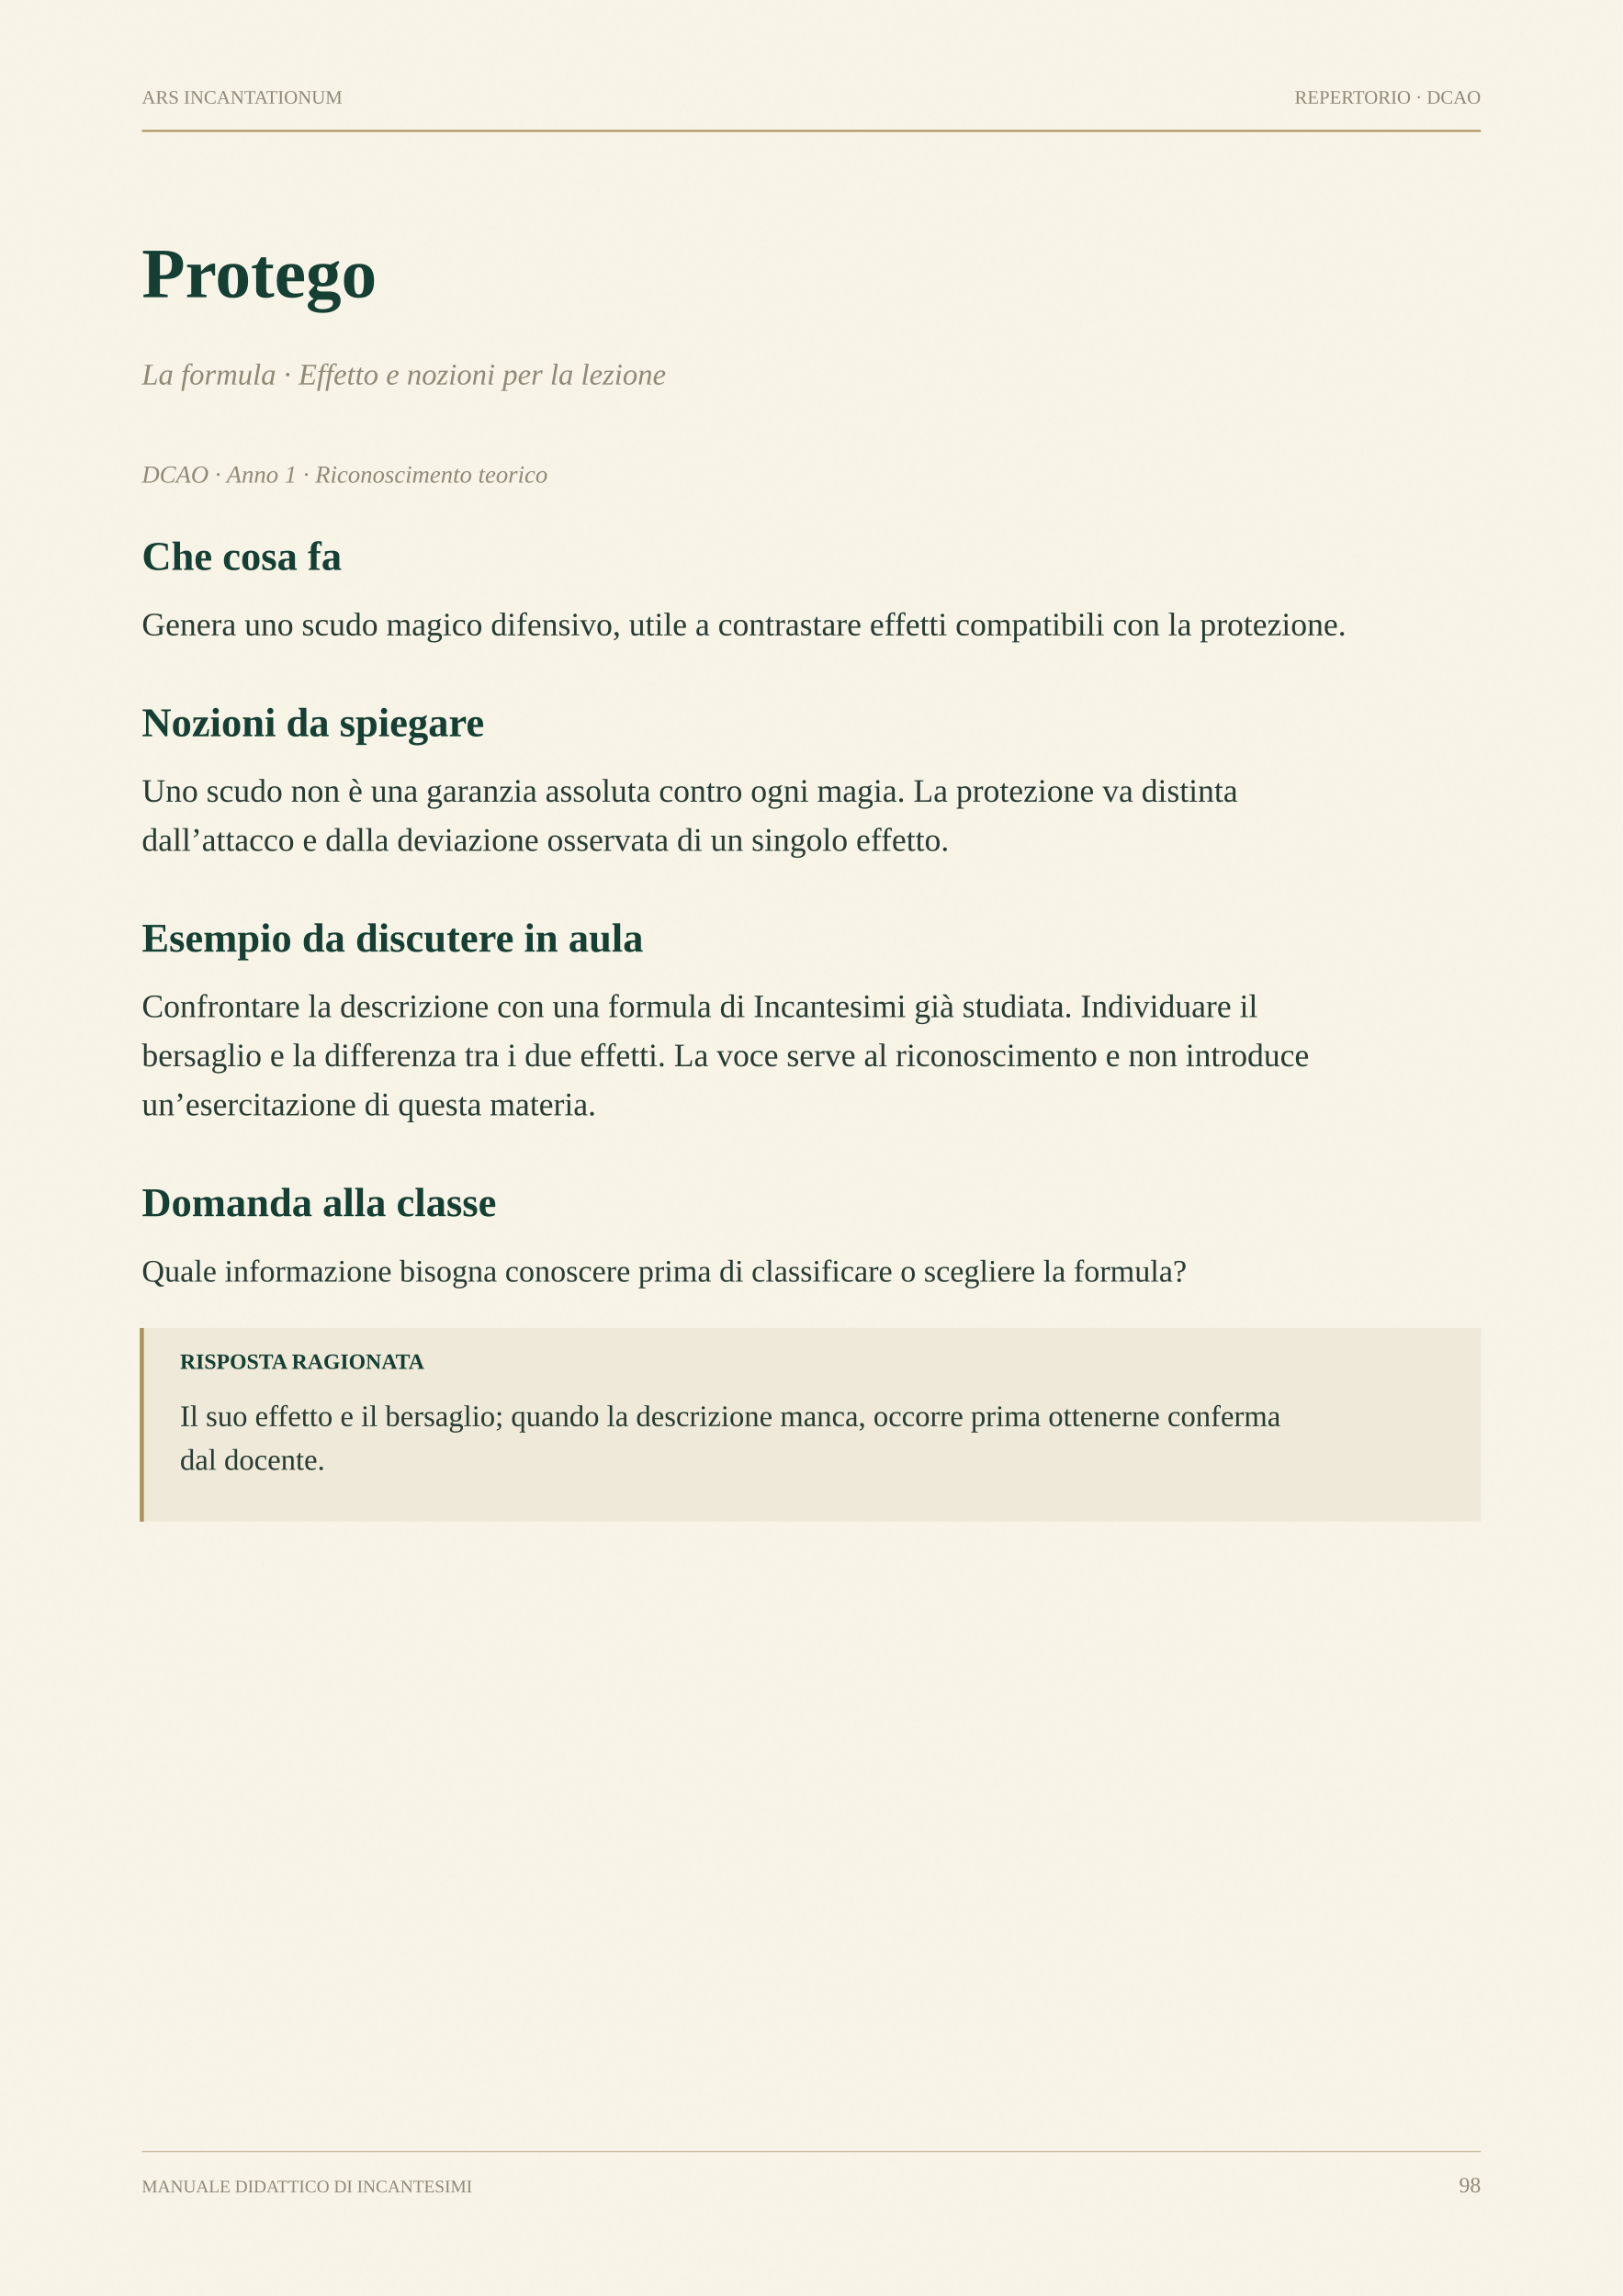
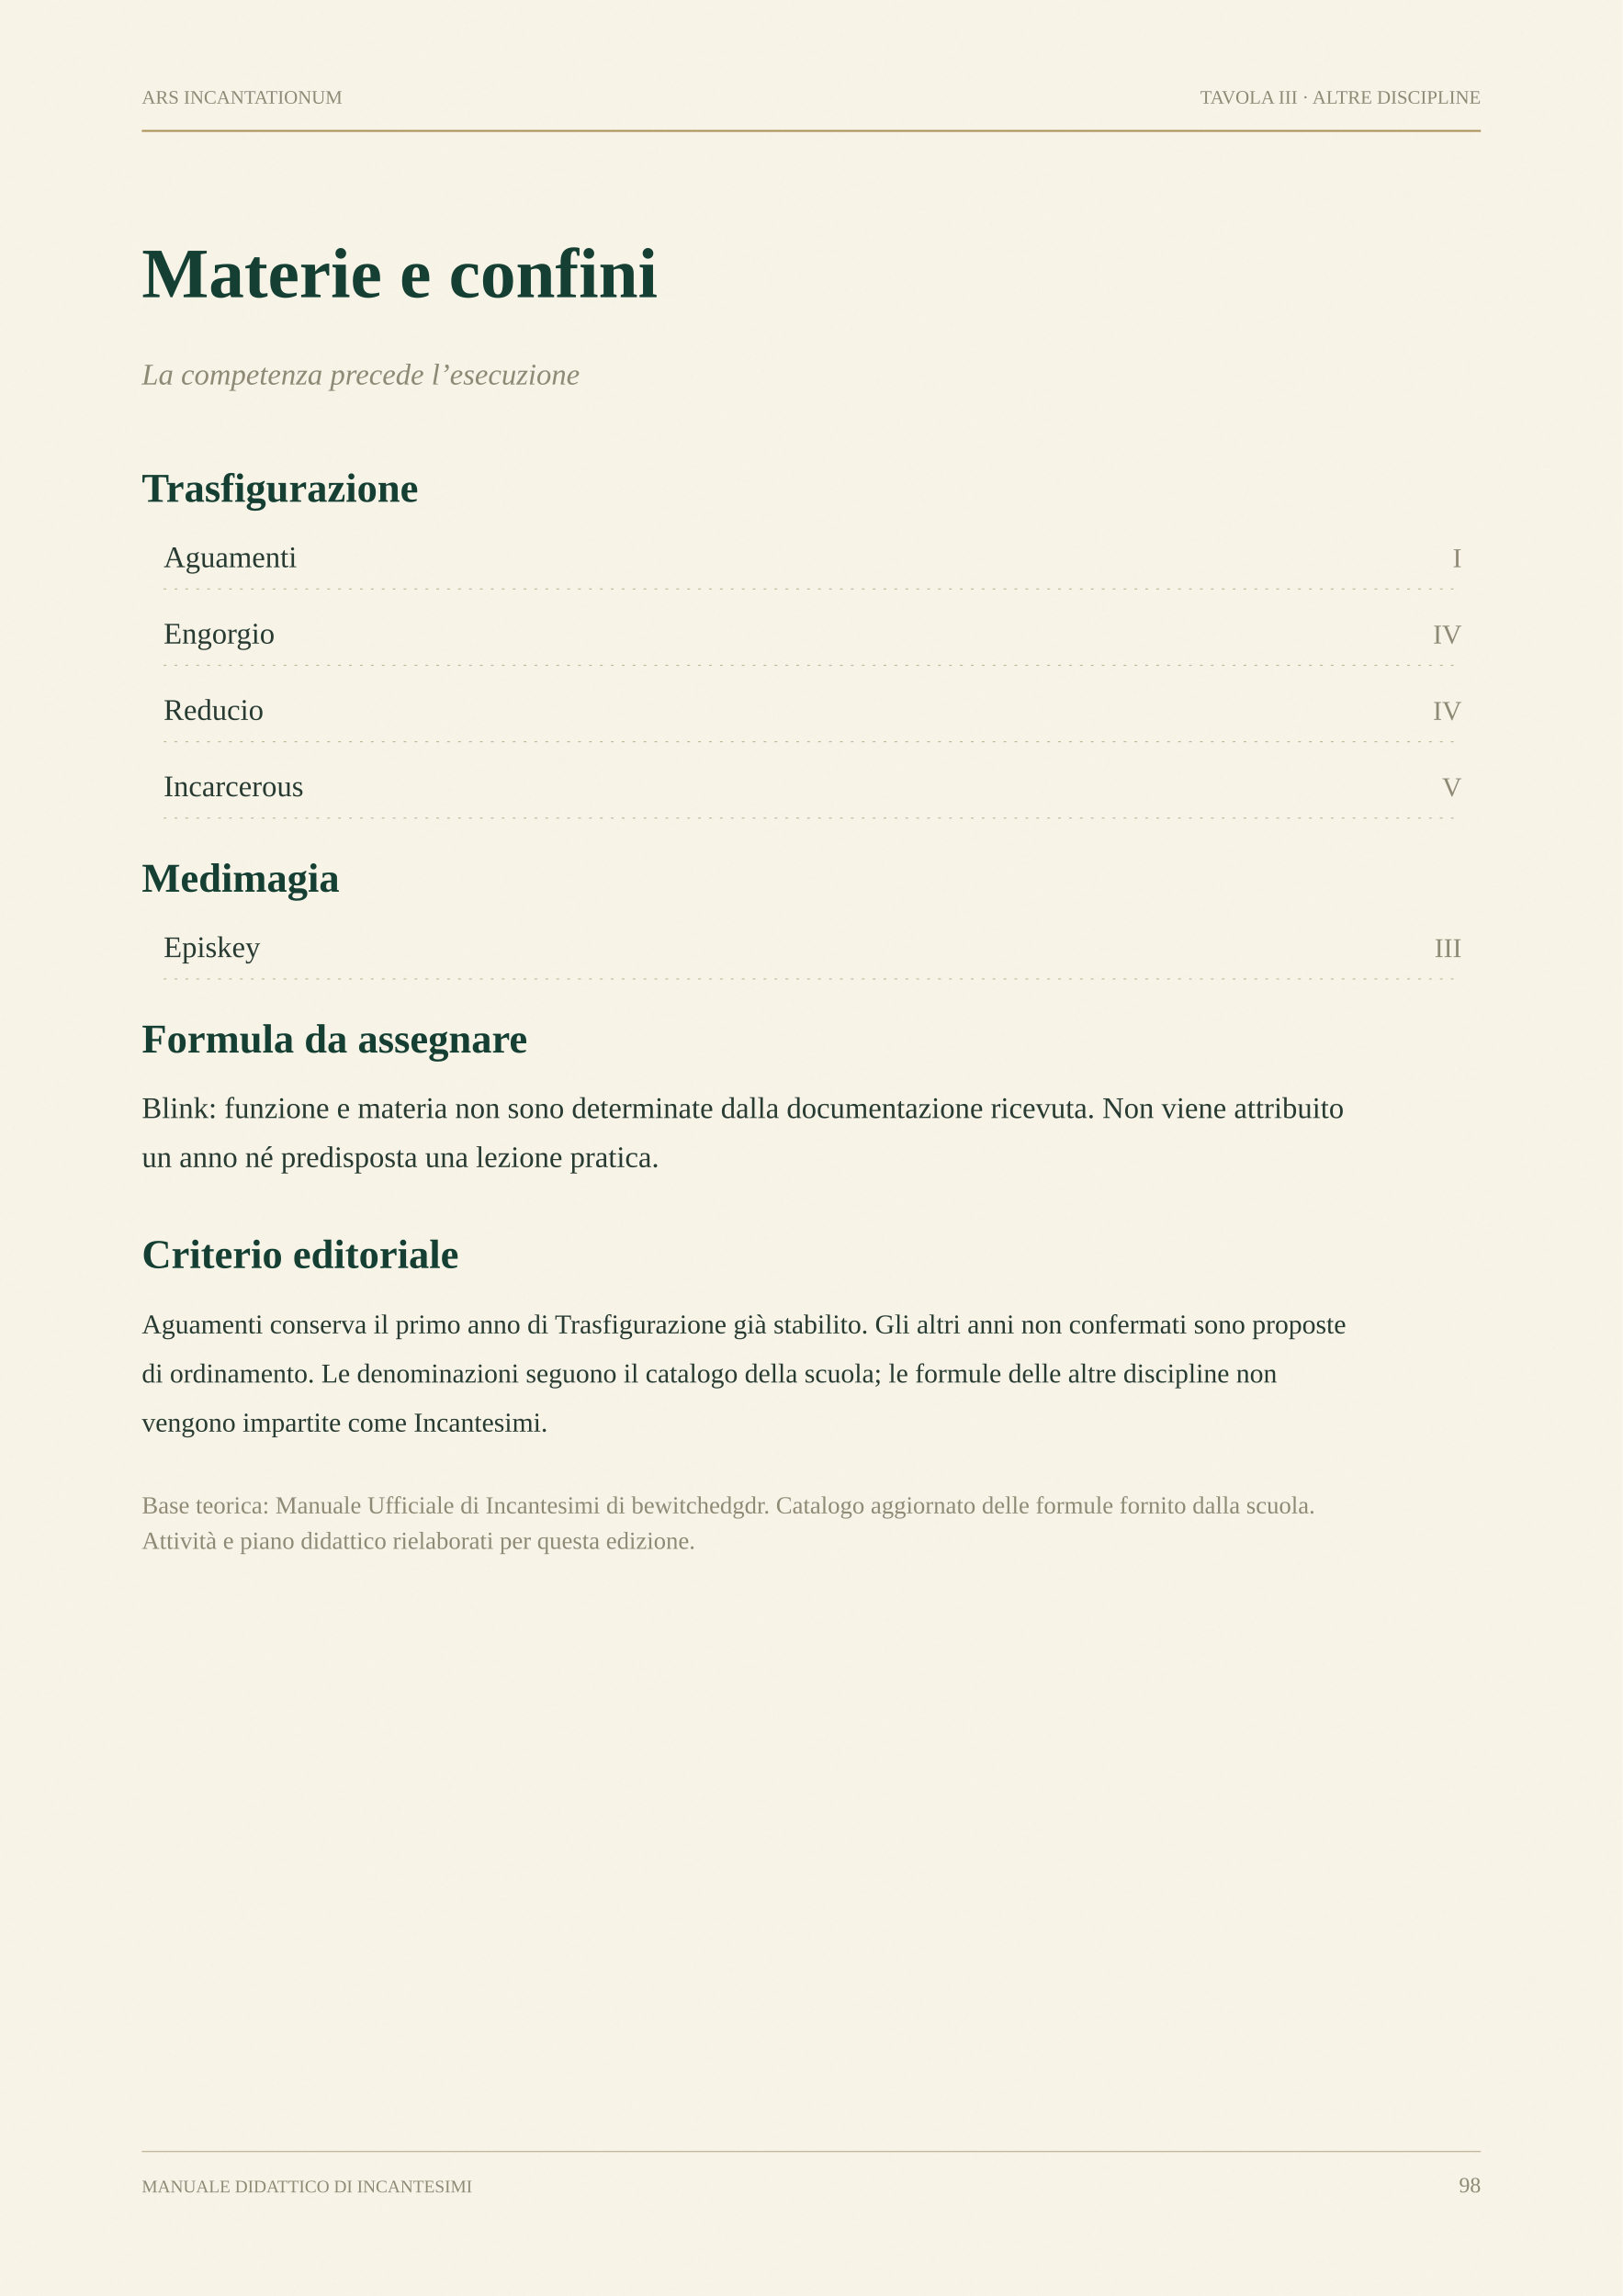
<svg xmlns="http://www.w3.org/2000/svg" width="595" height="842" viewBox="0 0 595 842">
  <defs>
    <filter id="grain">
      <feTurbulence type="fractalNoise" baseFrequency=".7" numOctaves="3" stitchTiles="stitch" />
      <feColorMatrix type="saturate" values="0" />
    </filter>
    <pattern id="paper" width="595" height="842" patternUnits="userSpaceOnUse">
      <rect width="595" height="842" filter="url(#grain)" opacity=".17" />
    </pattern>
    <linearGradient id="leather">
-       <stop stop-color="#072a22" />
-       <stop offset=".12" stop-color="#19483b" />
-       <stop offset=".6" stop-color="#103c30" />
-       <stop offset="1" stop-color="#05261e" />
+       <stop stop-color="#06271b" />
+       <stop offset=".12" stop-color="#17583a" />
+       <stop offset=".6" stop-color="#0c402a" />
+       <stop offset="1" stop-color="#042015" />
    </linearGradient>
  </defs>
  <rect width="595" height="842" fill="#f8f4e8" />
  <rect width="595" height="842" fill="url(#paper)" opacity=".17" />
  <text x="52" y="38" font-family="Georgia, Times New Roman, serif" font-size="7" fill="#8e8a76">ARS INCANTATIONUM</text>
-   <text x="543" y="38" font-family="Georgia, Times New Roman, serif" font-size="7" fill="#8e8a76" text-anchor="end">REPERTORIO · DCAO</text>
+   <text x="543" y="38" font-family="Georgia, Times New Roman, serif" font-size="7" fill="#8e8a76" text-anchor="end">TAVOLA III · ALTRE DISCIPLINE</text>
  <path d="M52 48H543" stroke="#ac9258" stroke-width=".7" />
-   <text x="52" y="109" font-family="Georgia, Times New Roman, serif" font-size="26" fill="#153f33" font-weight="bold">Protego</text>
-   <text x="52" y="141" font-family="Georgia, Times New Roman, serif" font-size="11" fill="#8e8a76" font-style="italic">La formula · Effetto e nozioni per la lezione</text>
-   <text x="52" y="177" font-family="Georgia, Times New Roman, serif" font-size="9" fill="#8e8a76" font-style="italic">DCAO · Anno 1 · Riconoscimento teorico</text>
-   <text x="52" y="209" font-family="Georgia, Times New Roman, serif" font-size="15" fill="#153f33" font-weight="bold">Che cosa fa</text>
-   <text x="52" y="233" font-family="Georgia, Times New Roman, serif" font-size="12" fill="#283b32">Genera uno scudo magico difensivo, utile a contrastare effetti compatibili con la protezione.</text>
-   <text x="52" y="270" font-family="Georgia, Times New Roman, serif" font-size="15" fill="#153f33" font-weight="bold">Nozioni da spiegare</text>
-   <text x="52" y="294" font-family="Georgia, Times New Roman, serif" font-size="12" fill="#283b32">Uno scudo non è una garanzia assoluta contro ogni magia. La protezione va distinta</text>
-   <text x="52" y="312" font-family="Georgia, Times New Roman, serif" font-size="12" fill="#283b32">dall’attacco e dalla deviazione osservata di un singolo effetto.</text>
-   <text x="52" y="349" font-family="Georgia, Times New Roman, serif" font-size="15" fill="#153f33" font-weight="bold">Esempio da discutere in aula</text>
-   <text x="52" y="373" font-family="Georgia, Times New Roman, serif" font-size="12" fill="#283b32">Confrontare la descrizione con una formula di Incantesimi già studiata. Individuare il</text>
-   <text x="52" y="391" font-family="Georgia, Times New Roman, serif" font-size="12" fill="#283b32">bersaglio e la differenza tra i due effetti. La voce serve al riconoscimento e non introduce</text>
-   <text x="52" y="409" font-family="Georgia, Times New Roman, serif" font-size="12" fill="#283b32">un’esercitazione di questa materia.</text>
-   <text x="52" y="446" font-family="Georgia, Times New Roman, serif" font-size="15" fill="#153f33" font-weight="bold">Domanda alla classe</text>
-   <text x="52" y="470" font-family="Georgia, Times New Roman, serif" font-size="11.5" fill="#283b32">Quale informazione bisogna conoscere prima di classificare o scegliere la formula?</text>
-   <rect x="52" y="487" width="491" height="71" fill="#eee9d8" />
-   <path d="M52 487v71" stroke="#ac9258" stroke-width="1.5" />
-   <text x="66" y="502" font-family="Georgia, Times New Roman, serif" font-size="8" fill="#153f33" font-weight="bold">RISPOSTA RAGIONATA</text>
-   <text x="66" y="523" font-family="Georgia, Times New Roman, serif" font-size="11" fill="#283b32">Il suo effetto e il bersaglio; quando la descrizione manca, occorre prima ottenerne conferma</text>
-   <text x="66" y="539" font-family="Georgia, Times New Roman, serif" font-size="11" fill="#283b32">dal docente.</text>
+   <text x="52" y="109" font-family="Georgia, Times New Roman, serif" font-size="26" fill="#153f33" font-weight="bold">Materie e confini</text>
+   <text x="52" y="141" font-family="Georgia, Times New Roman, serif" font-size="11" fill="#8e8a76" font-style="italic">La competenza precede l’esecuzione</text>
+   <text x="52" y="184" font-family="Georgia, Times New Roman, serif" font-size="15" fill="#153f33" font-weight="bold">Trasfigurazione</text>
+   <text x="60" y="208" font-family="Georgia, Times New Roman, serif" font-size="11" fill="#283b32">Aguamenti</text>
+   <text x="536" y="208" font-family="Georgia, Times New Roman, serif" font-size="10" fill="#8e8a76" text-anchor="end">I</text>
+   <path d="M60 216H536" stroke="#c3b89b" stroke-dasharray="1 3" stroke-width=".4" />
+   <text x="60" y="236" font-family="Georgia, Times New Roman, serif" font-size="11" fill="#283b32">Engorgio</text>
+   <text x="536" y="236" font-family="Georgia, Times New Roman, serif" font-size="10" fill="#8e8a76" text-anchor="end">IV</text>
+   <path d="M60 244H536" stroke="#c3b89b" stroke-dasharray="1 3" stroke-width=".4" />
+   <text x="60" y="264" font-family="Georgia, Times New Roman, serif" font-size="11" fill="#283b32">Reducio</text>
+   <text x="536" y="264" font-family="Georgia, Times New Roman, serif" font-size="10" fill="#8e8a76" text-anchor="end">IV</text>
+   <path d="M60 272H536" stroke="#c3b89b" stroke-dasharray="1 3" stroke-width=".4" />
+   <text x="60" y="292" font-family="Georgia, Times New Roman, serif" font-size="11" fill="#283b32">Incarcerous</text>
+   <text x="536" y="292" font-family="Georgia, Times New Roman, serif" font-size="10" fill="#8e8a76" text-anchor="end">V</text>
+   <path d="M60 300H536" stroke="#c3b89b" stroke-dasharray="1 3" stroke-width=".4" />
+   <text x="52" y="327" font-family="Georgia, Times New Roman, serif" font-size="15" fill="#153f33" font-weight="bold">Medimagia</text>
+   <text x="60" y="351" font-family="Georgia, Times New Roman, serif" font-size="11" fill="#283b32">Episkey</text>
+   <text x="536" y="351" font-family="Georgia, Times New Roman, serif" font-size="10" fill="#8e8a76" text-anchor="end">III</text>
+   <path d="M60 359H536" stroke="#c3b89b" stroke-dasharray="1 3" stroke-width=".4" />
+   <text x="52" y="386" font-family="Georgia, Times New Roman, serif" font-size="15" fill="#153f33" font-weight="bold">Formula da assegnare</text>
+   <text x="52" y="410" font-family="Georgia, Times New Roman, serif" font-size="11" fill="#283b32">Blink: funzione e materia non sono determinate dalla documentazione ricevuta. Non viene attribuito</text>
+   <text x="52" y="428" font-family="Georgia, Times New Roman, serif" font-size="11" fill="#283b32">un anno né predisposta una lezione pratica.</text>
+   <text x="52" y="465" font-family="Georgia, Times New Roman, serif" font-size="15" fill="#153f33" font-weight="bold">Criterio editoriale</text>
+   <text x="52" y="489" font-family="Georgia, Times New Roman, serif" font-size="10" fill="#283b32">Aguamenti conserva il primo anno di Trasfigurazione già stabilito. Gli altri anni non confermati sono proposte</text>
+   <text x="52" y="507" font-family="Georgia, Times New Roman, serif" font-size="10" fill="#283b32">di ordinamento. Le denominazioni seguono il catalogo della scuola; le formule delle altre discipline non</text>
+   <text x="52" y="525" font-family="Georgia, Times New Roman, serif" font-size="10" fill="#283b32">vengono impartite come Incantesimi.</text>
+   <text x="52" y="555" font-family="Georgia, Times New Roman, serif" font-size="9" fill="#8e8a76">Base teorica: Manuale Ufficiale di Incantesimi di bewitchedgdr. Catalogo aggiornato delle formule fornito dalla scuola.</text>
+   <text x="52" y="568" font-family="Georgia, Times New Roman, serif" font-size="9" fill="#8e8a76">Attività e piano didattico rielaborati per questa edizione.</text>
  <path d="M52 789H543" stroke="#c3b89b" stroke-width=".45" />
  <text x="52" y="804" font-family="Georgia, Times New Roman, serif" font-size="6.5" fill="#8e8a76">MANUALE DIDATTICO DI INCANTESIMI</text>
  <text x="543" y="804" font-family="Georgia, Times New Roman, serif" font-size="8" fill="#8e8a76" text-anchor="end">98</text>
</svg>
